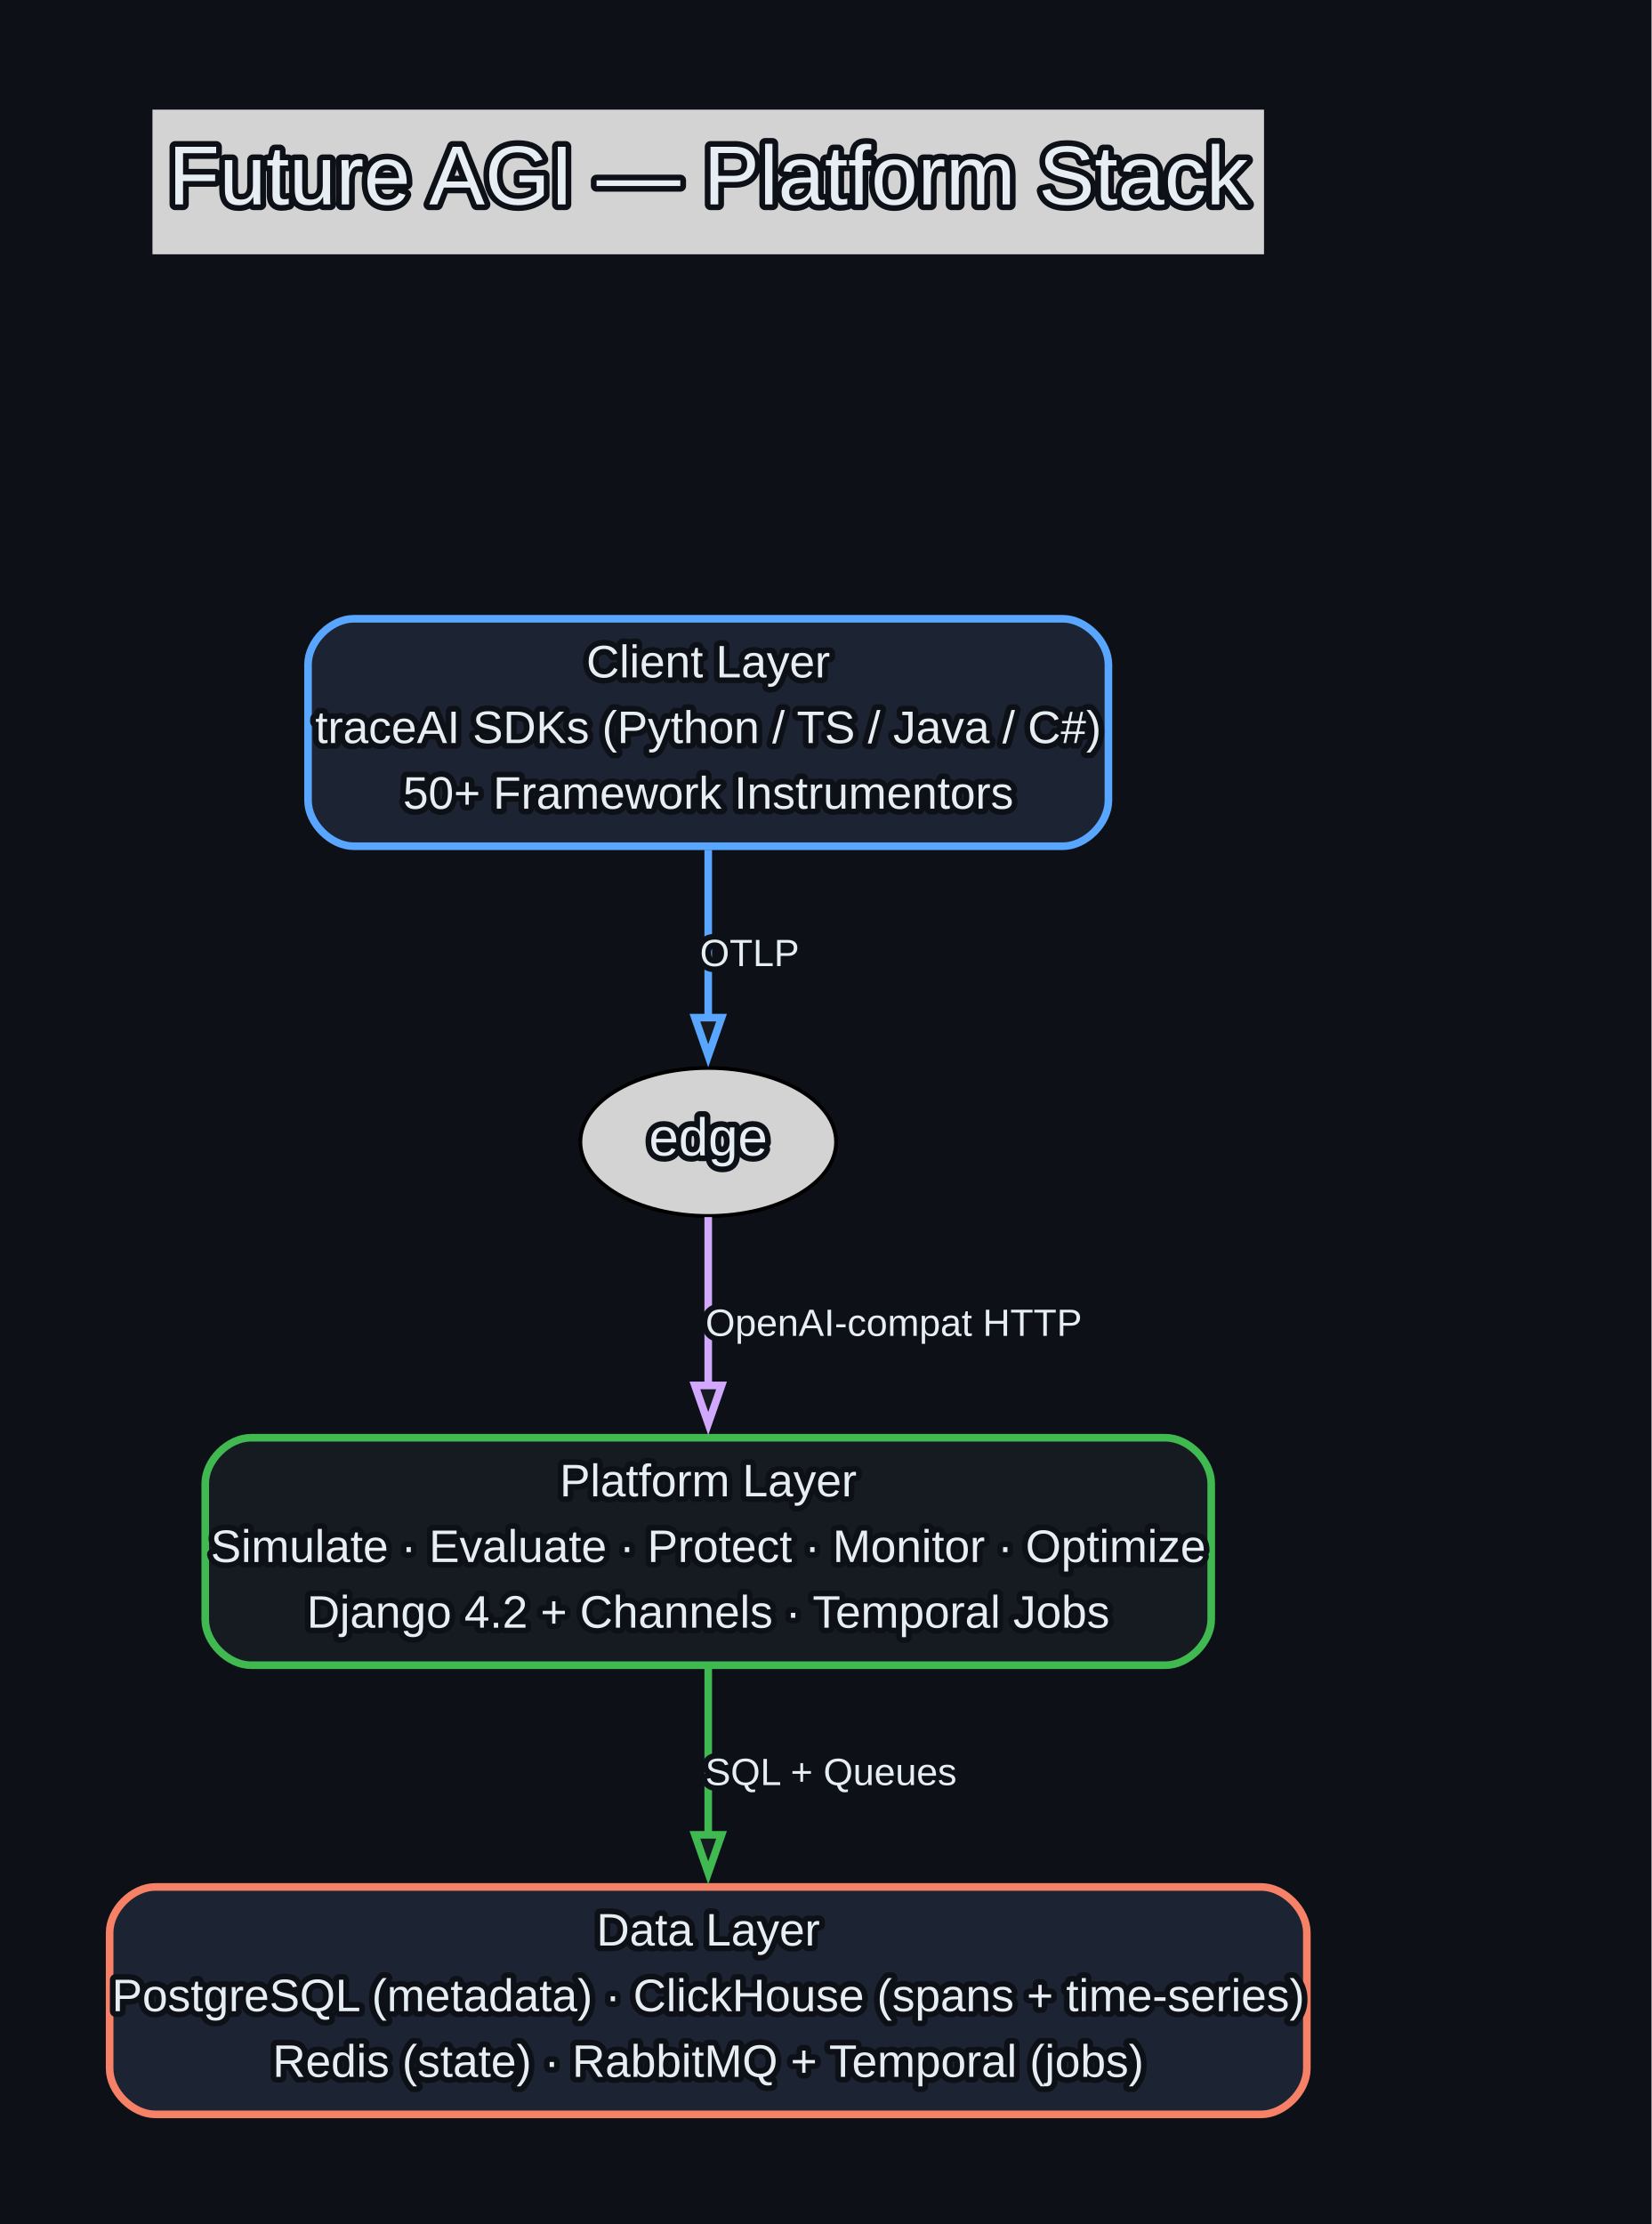
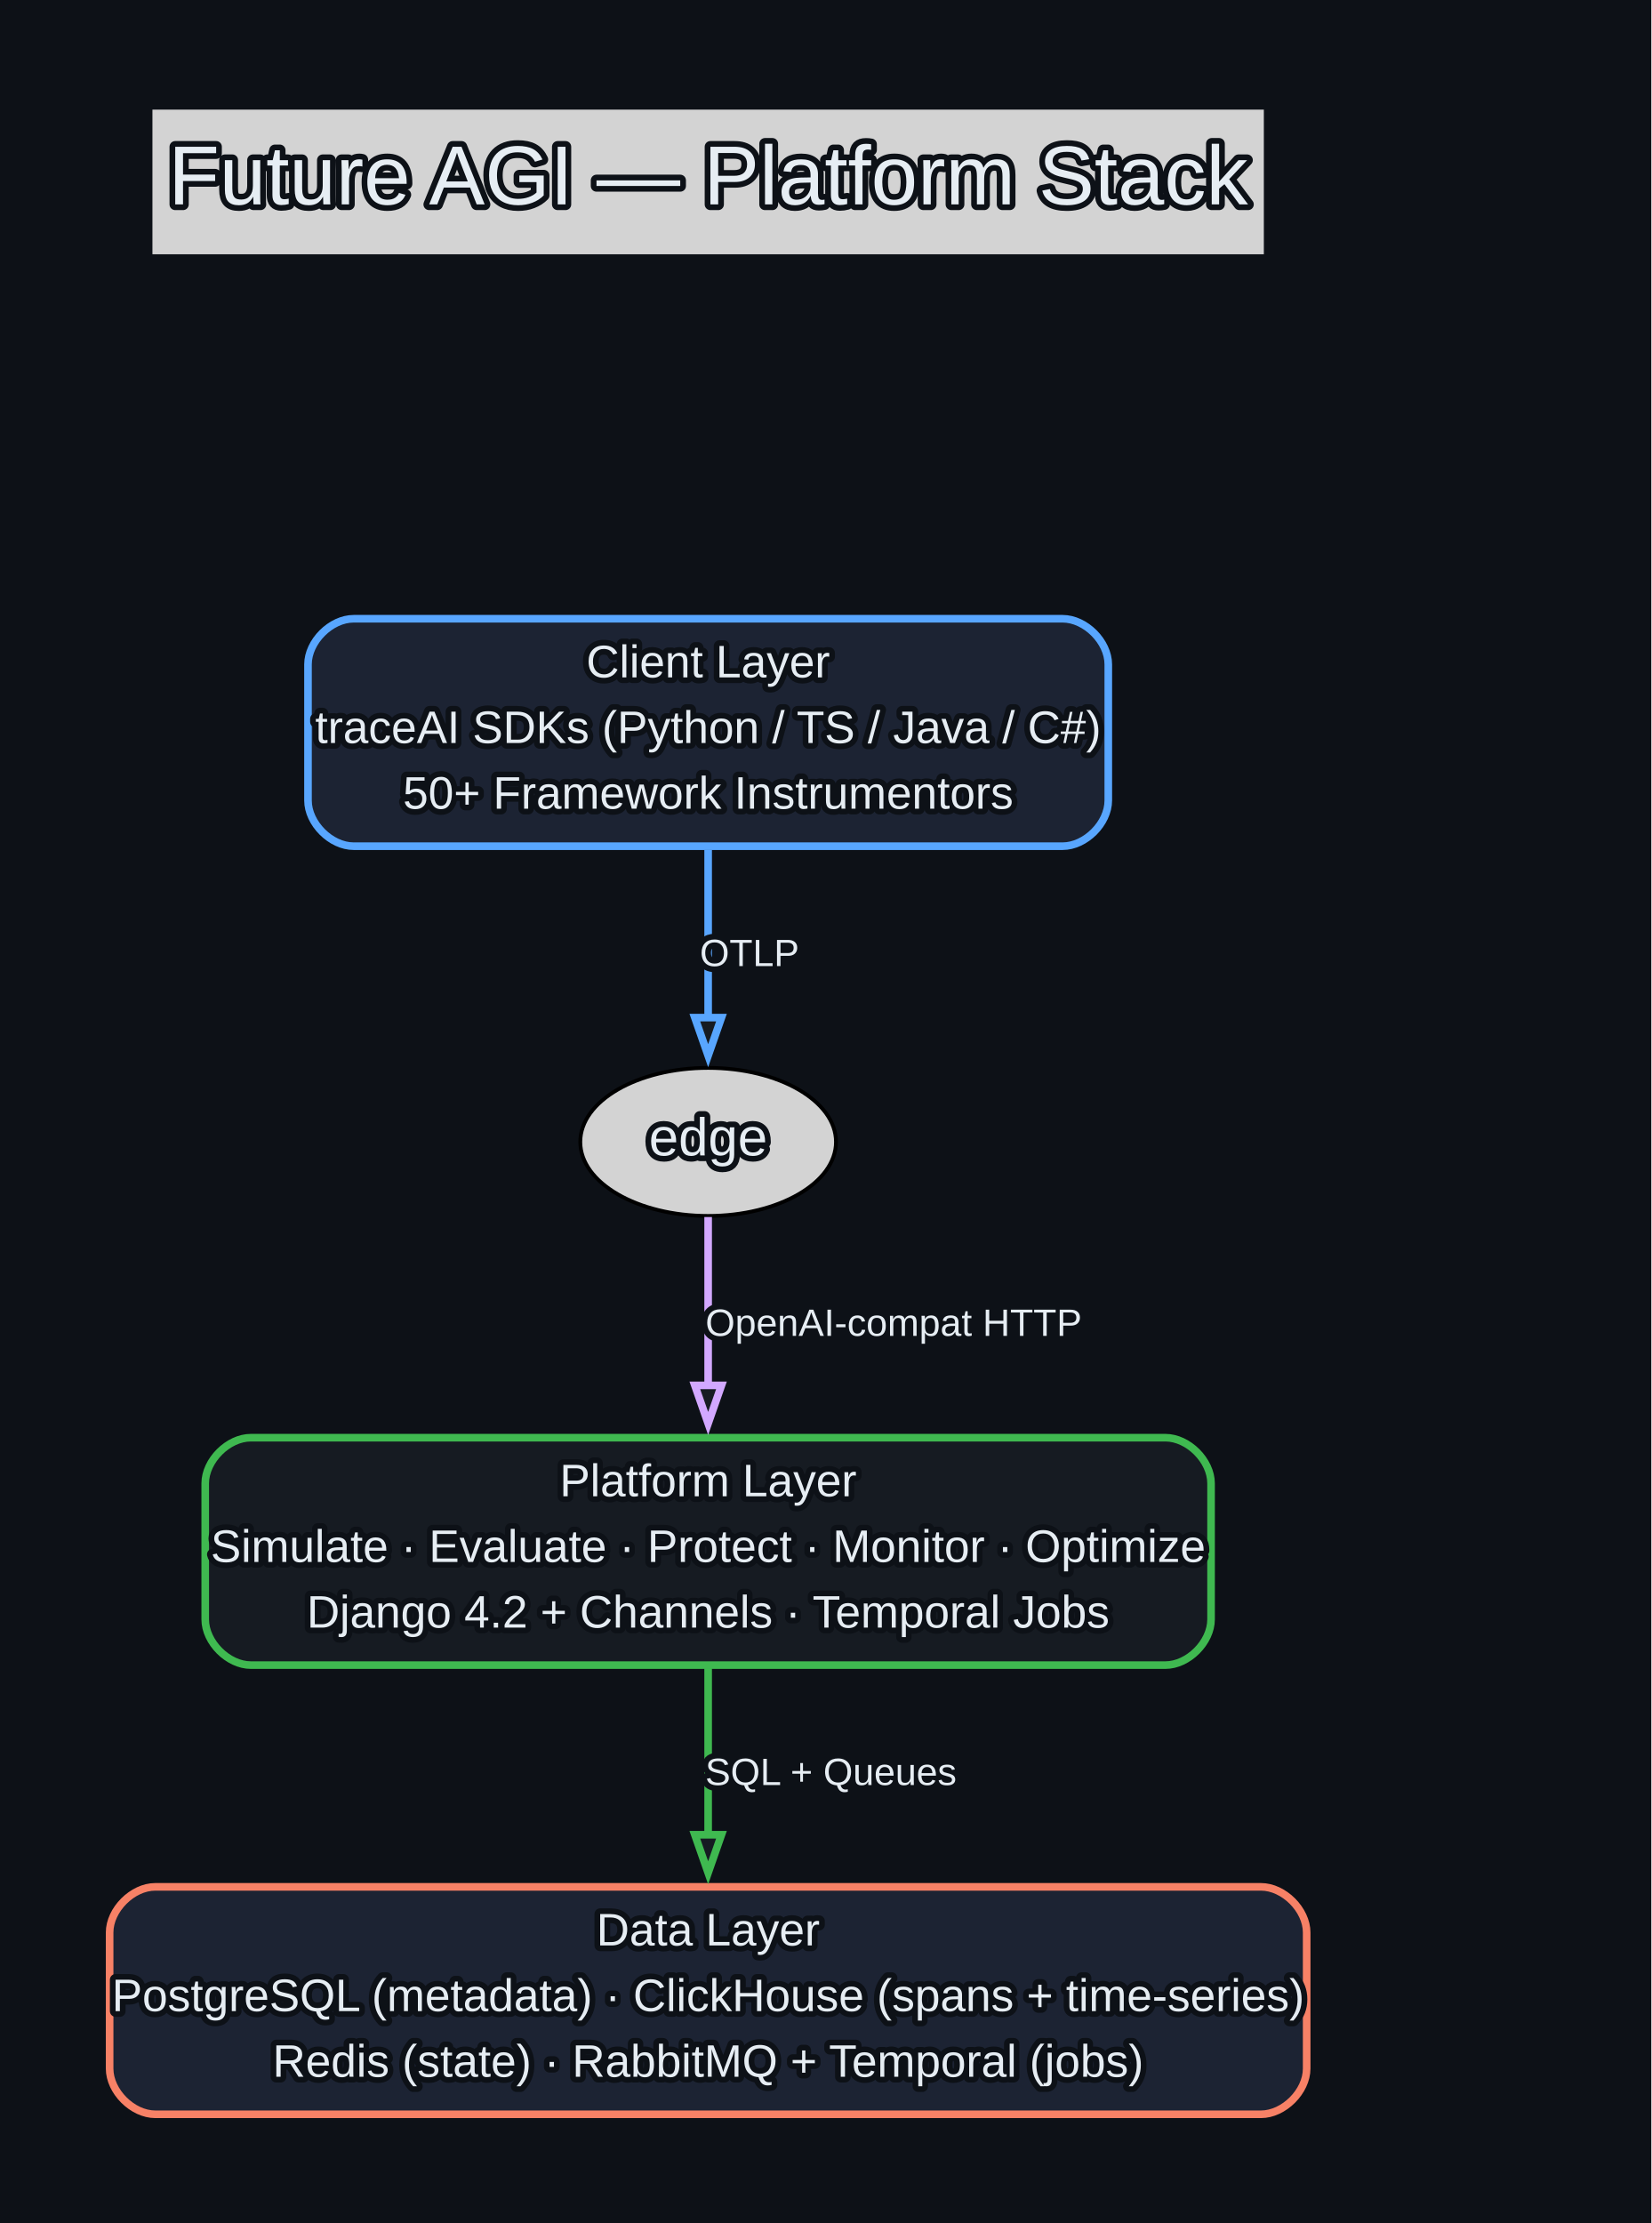
- <svg>
+ <svg xmlns="http://www.w3.org/2000/svg" width="434pt" height="584pt" viewBox="0.00 0.00 434.00 584.00">
  <style>
    text { paint-order: stroke fill; stroke: #0d1117; stroke-width: 3px; stroke-linejoin: round; }
-     </style> width="434pt" height="584pt"
-  viewBox="0.00 0.00 434.00 584.00" xmlns="http://www.w3.org/2000/svg" xmlns:xlink="http://www.w3.org/1999/xlink"&gt;
- <g id="graph0" class="graph" transform="scale(1 1) rotate(0) translate(28.8 555.44)">
+ </style>
+   <g id="graph0" class="graph" transform="scale(1 1) rotate(0) translate(28.8 555.44)">
    <polygon fill="#0d1117" stroke="none" points="-28.8,28.8 -28.8,-555.44 405.05,-555.44 405.05,28.8 -28.8,28.8" />
    <g id="node1" class="node">
      <polygon fill="lightgrey" stroke="none" points="303.25,-526.64 11.25,-526.64 11.25,-488.64 303.25,-488.64 303.25,-526.64" />
      <text xml:space="preserve" text-anchor="middle" x="157.25" y="-501.74" font-family="Segoe UI Bold, Arial, sans-serif" font-size="22.00" fill="#e6edf3">Future AGI — Platform Stack</text>
    </g>
    <g id="node2" class="node">
      <path fill="#1c2333" stroke="#58a6ff" stroke-width="2" d="M250.38,-392.89C250.38,-392.89 64.12,-392.89 64.12,-392.89 58.12,-392.89 52.12,-386.89 52.12,-380.89 52.12,-380.89 52.12,-345.14 52.12,-345.14 52.12,-339.14 58.12,-333.14 64.12,-333.14 64.12,-333.14 250.38,-333.14 250.38,-333.14 256.38,-333.14 262.38,-339.14 262.38,-345.14 262.38,-345.14 262.38,-380.89 262.38,-380.89 262.38,-386.89 256.38,-392.89 250.38,-392.89" />
      <text xml:space="preserve" text-anchor="middle" x="157.25" y="-377.49" font-family="Segoe UI, Arial, sans-serif" font-size="12.00" fill="#e6edf3">Client Layer</text>
      <text xml:space="preserve" text-anchor="middle" x="157.25" y="-360.24" font-family="Segoe UI, Arial, sans-serif" font-size="12.00" fill="#e6edf3">traceAI SDKs (Python / TS / Java / C#)</text>
      <text xml:space="preserve" text-anchor="middle" x="157.25" y="-342.99" font-family="Segoe UI, Arial, sans-serif" font-size="12.00" fill="#e6edf3">50+ Framework Instrumentors</text>
    </g>
    <g id="node5" class="node">
      <ellipse fill="lightgrey" stroke="black" cx="157.25" cy="-255.45" rx="33.59" ry="19.45" />
      <text xml:space="preserve" text-anchor="middle" x="157.25" y="-251.9" font-family="Segoe UI, Arial, sans-serif" font-size="14.00" fill="#e6edf3">edge</text>
    </g>
    <g id="edge1" class="edge">
      <path fill="none" stroke="#58a6ff" stroke-width="2" d="M157.25,-332.19C157.25,-332.19 157.25,-288.11 157.25,-288.11" />
      <polygon fill="#161b22" stroke="#58a6ff" stroke-width="2" points="160.75,-288.11 157.25,-278.11 153.75,-288.11 160.75,-288.11" />
      <text xml:space="preserve" text-anchor="middle" x="168.12" y="-301.64" font-family="Segoe UI, Arial, sans-serif" font-size="10.00" fill="#e6edf3">OTLP</text>
    </g>
    <g id="node3" class="node">
      <path fill="#161b22" stroke="#3fb950" stroke-width="2" d="M277.38,-177.75C277.38,-177.75 37.12,-177.75 37.12,-177.75 31.12,-177.75 25.12,-171.75 25.12,-165.75 25.12,-165.75 25.12,-130 25.12,-130 25.12,-124 31.12,-118 37.12,-118 37.12,-118 277.38,-118 277.38,-118 283.38,-118 289.38,-124 289.38,-130 289.38,-130 289.38,-165.75 289.38,-165.75 289.38,-171.75 283.38,-177.75 277.38,-177.75" />
      <text xml:space="preserve" text-anchor="middle" x="157.25" y="-162.35" font-family="Segoe UI, Arial, sans-serif" font-size="12.00" fill="#e6edf3">Platform Layer</text>
      <text xml:space="preserve" text-anchor="middle" x="157.25" y="-145.1" font-family="Segoe UI, Arial, sans-serif" font-size="12.00" fill="#e6edf3">Simulate · Evaluate · Protect · Monitor · Optimize</text>
      <text xml:space="preserve" text-anchor="middle" x="157.25" y="-127.85" font-family="Segoe UI, Arial, sans-serif" font-size="12.00" fill="#e6edf3">Django 4.2 + Channels · Temporal Jobs</text>
    </g>
    <g id="node4" class="node">
      <path fill="#1c2333" stroke="#f78166" stroke-width="2" d="M302.5,-59.75C302.5,-59.75 12,-59.75 12,-59.75 6,-59.75 0,-53.75 0,-47.75 0,-47.75 0,-12 0,-12 0,-6 6,0 12,0 12,0 302.5,0 302.5,0 308.5,0 314.5,-6 314.5,-12 314.5,-12 314.5,-47.75 314.5,-47.75 314.5,-53.75 308.5,-59.75 302.5,-59.75" />
      <text xml:space="preserve" text-anchor="middle" x="157.25" y="-44.35" font-family="Segoe UI, Arial, sans-serif" font-size="12.00" fill="#e6edf3">Data Layer</text>
      <text xml:space="preserve" text-anchor="middle" x="157.25" y="-27.1" font-family="Segoe UI, Arial, sans-serif" font-size="12.00" fill="#e6edf3">PostgreSQL (metadata) · ClickHouse (spans + time-series)</text>
      <text xml:space="preserve" text-anchor="middle" x="157.25" y="-9.85" font-family="Segoe UI, Arial, sans-serif" font-size="12.00" fill="#e6edf3">Redis (state) · RabbitMQ + Temporal (jobs)</text>
    </g>
    <g id="edge3" class="edge">
      <path fill="none" stroke="#3fb950" stroke-width="2" d="M157.25,-117.18C157.25,-117.18 157.25,-73.44 157.25,-73.44" />
      <polygon fill="#161b22" stroke="#3fb950" stroke-width="2" points="160.75,-73.44 157.25,-63.44 153.75,-73.44 160.75,-73.44" />
      <text xml:space="preserve" text-anchor="middle" x="189.5" y="-86.5" font-family="Segoe UI, Arial, sans-serif" font-size="10.00" fill="#e6edf3">SQL + Queues</text>
    </g>
    <g id="edge2" class="edge">
      <path fill="none" stroke="#d2a8ff" stroke-width="2" d="M157.25,-235.72C157.25,-235.72 157.25,-191.49 157.25,-191.49" />
      <polygon fill="#161b22" stroke="#d2a8ff" stroke-width="2" points="160.75,-191.49 157.25,-181.49 153.75,-191.49 160.75,-191.49" />
      <text xml:space="preserve" text-anchor="middle" x="206" y="-204.5" font-family="Segoe UI, Arial, sans-serif" font-size="10.00" fill="#e6edf3">OpenAI-compat HTTP</text>
    </g>
  </g>
</svg>
